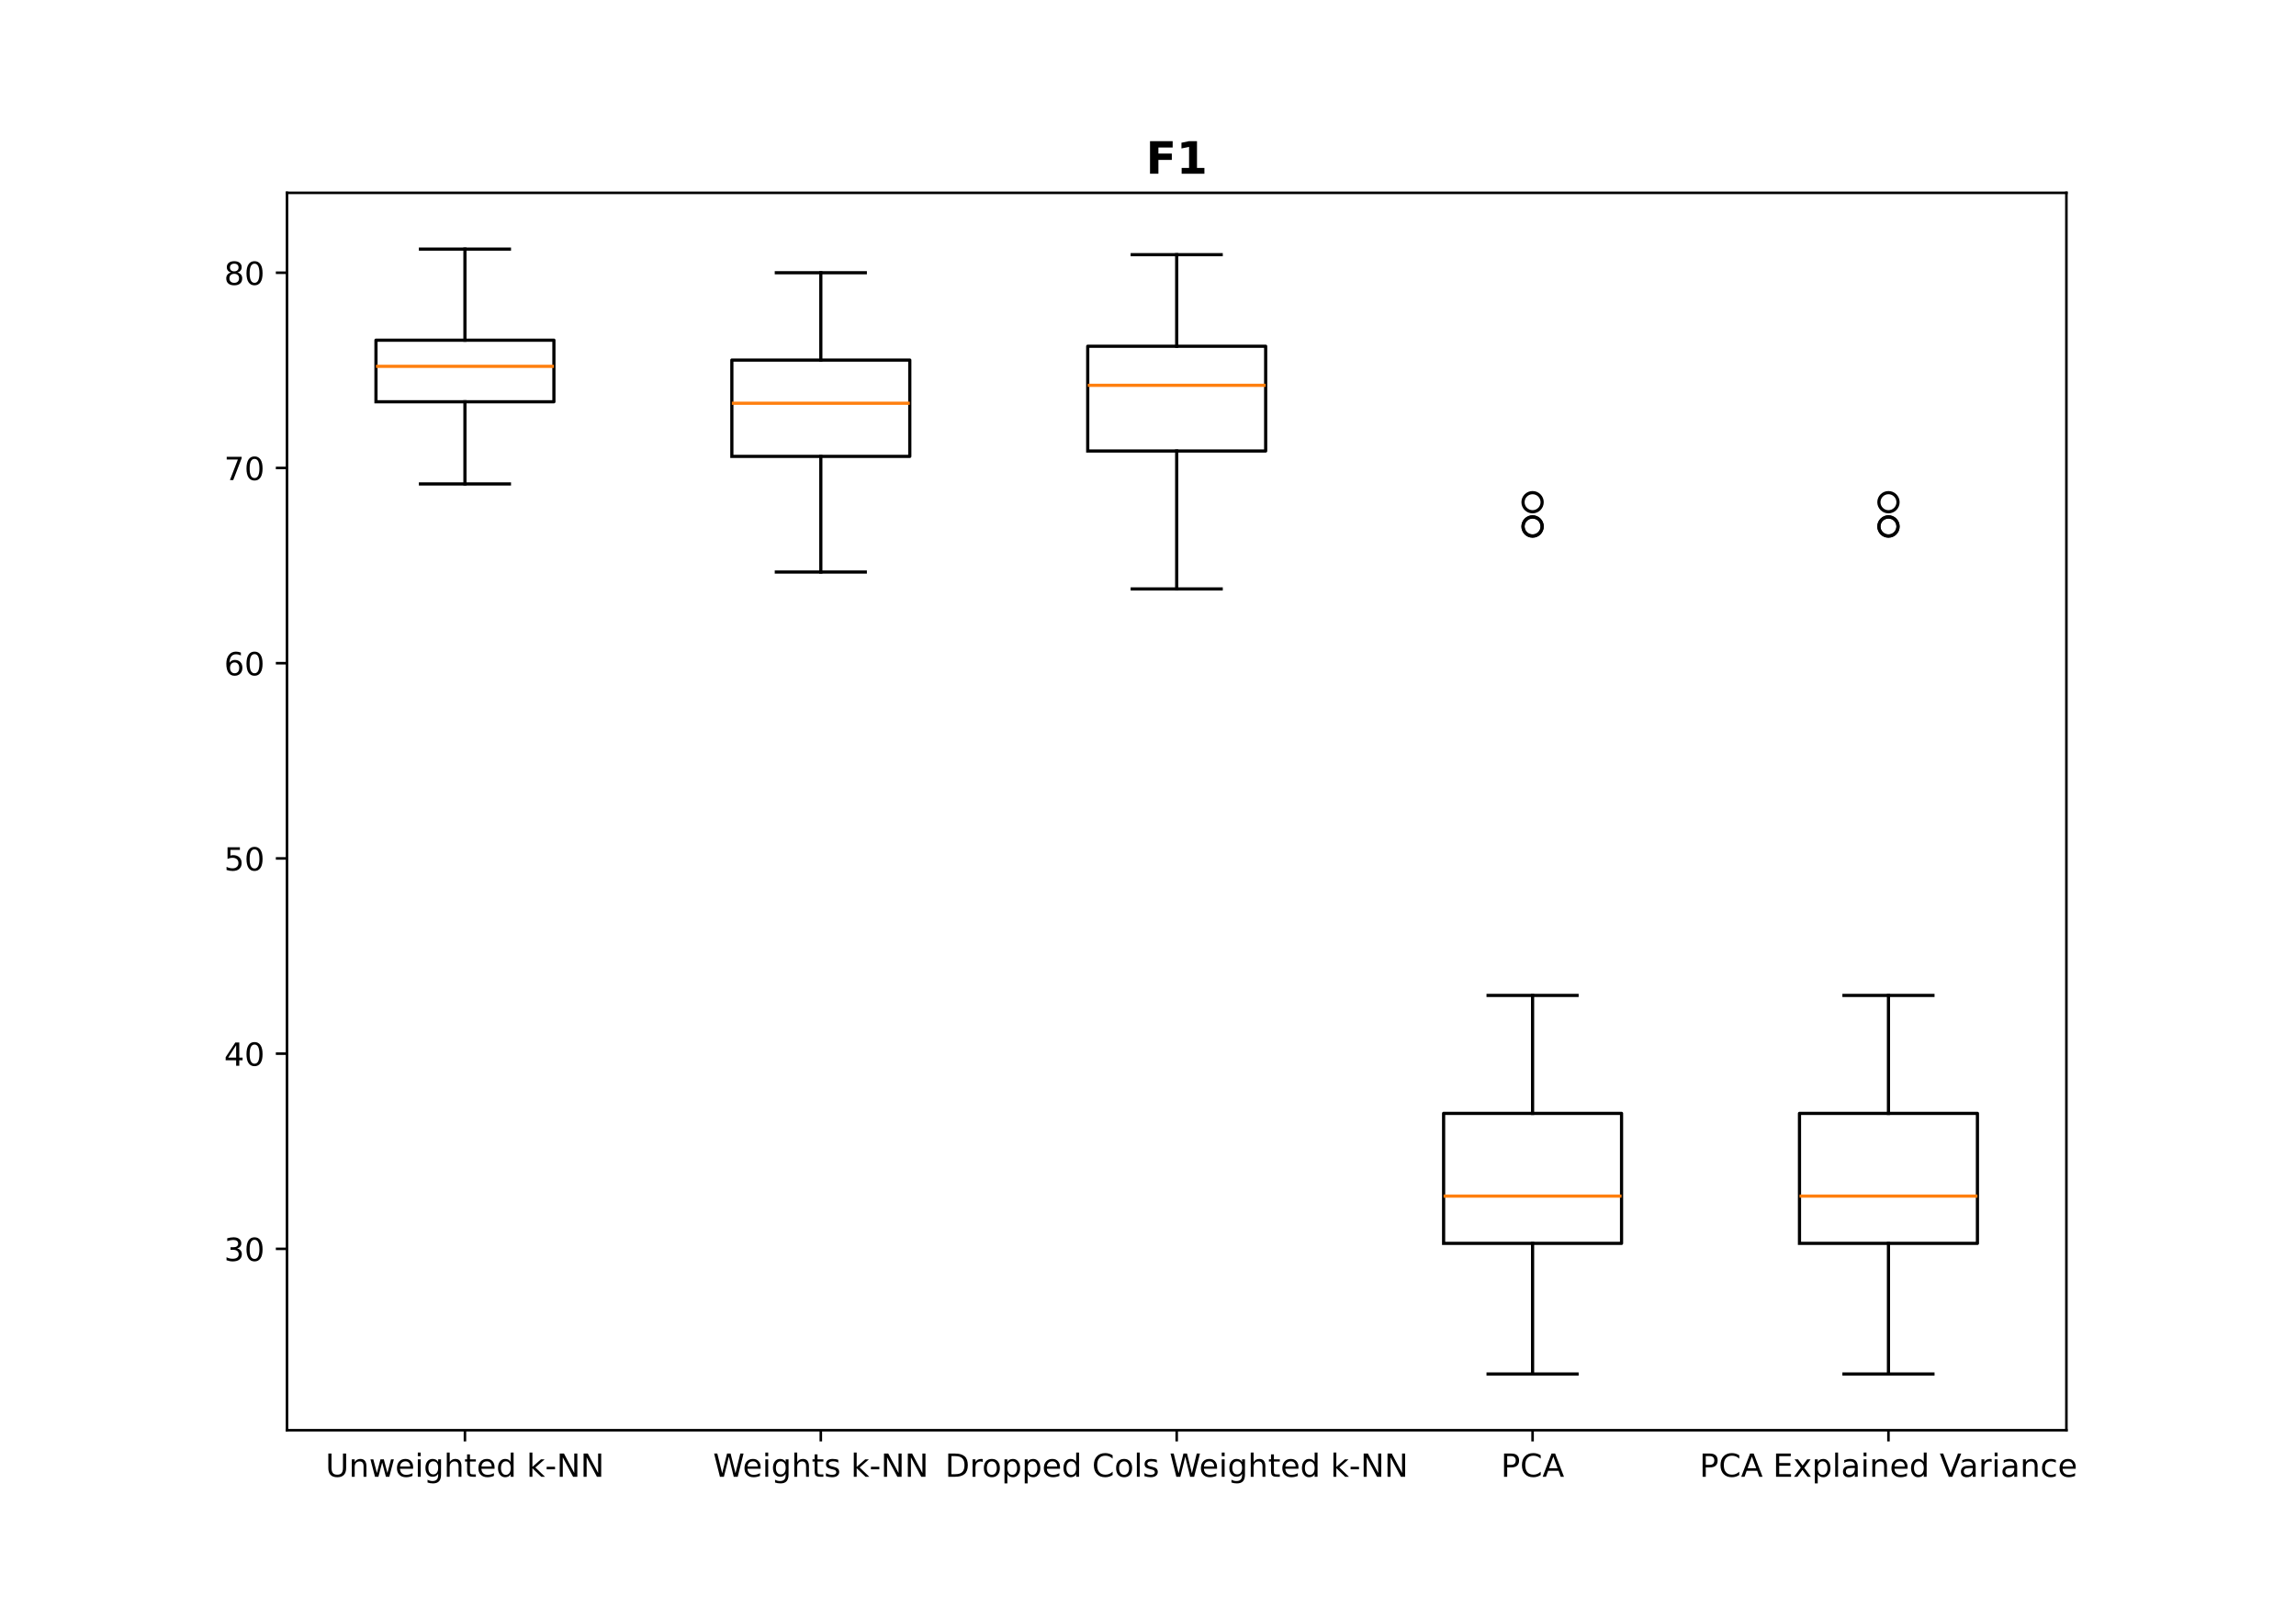
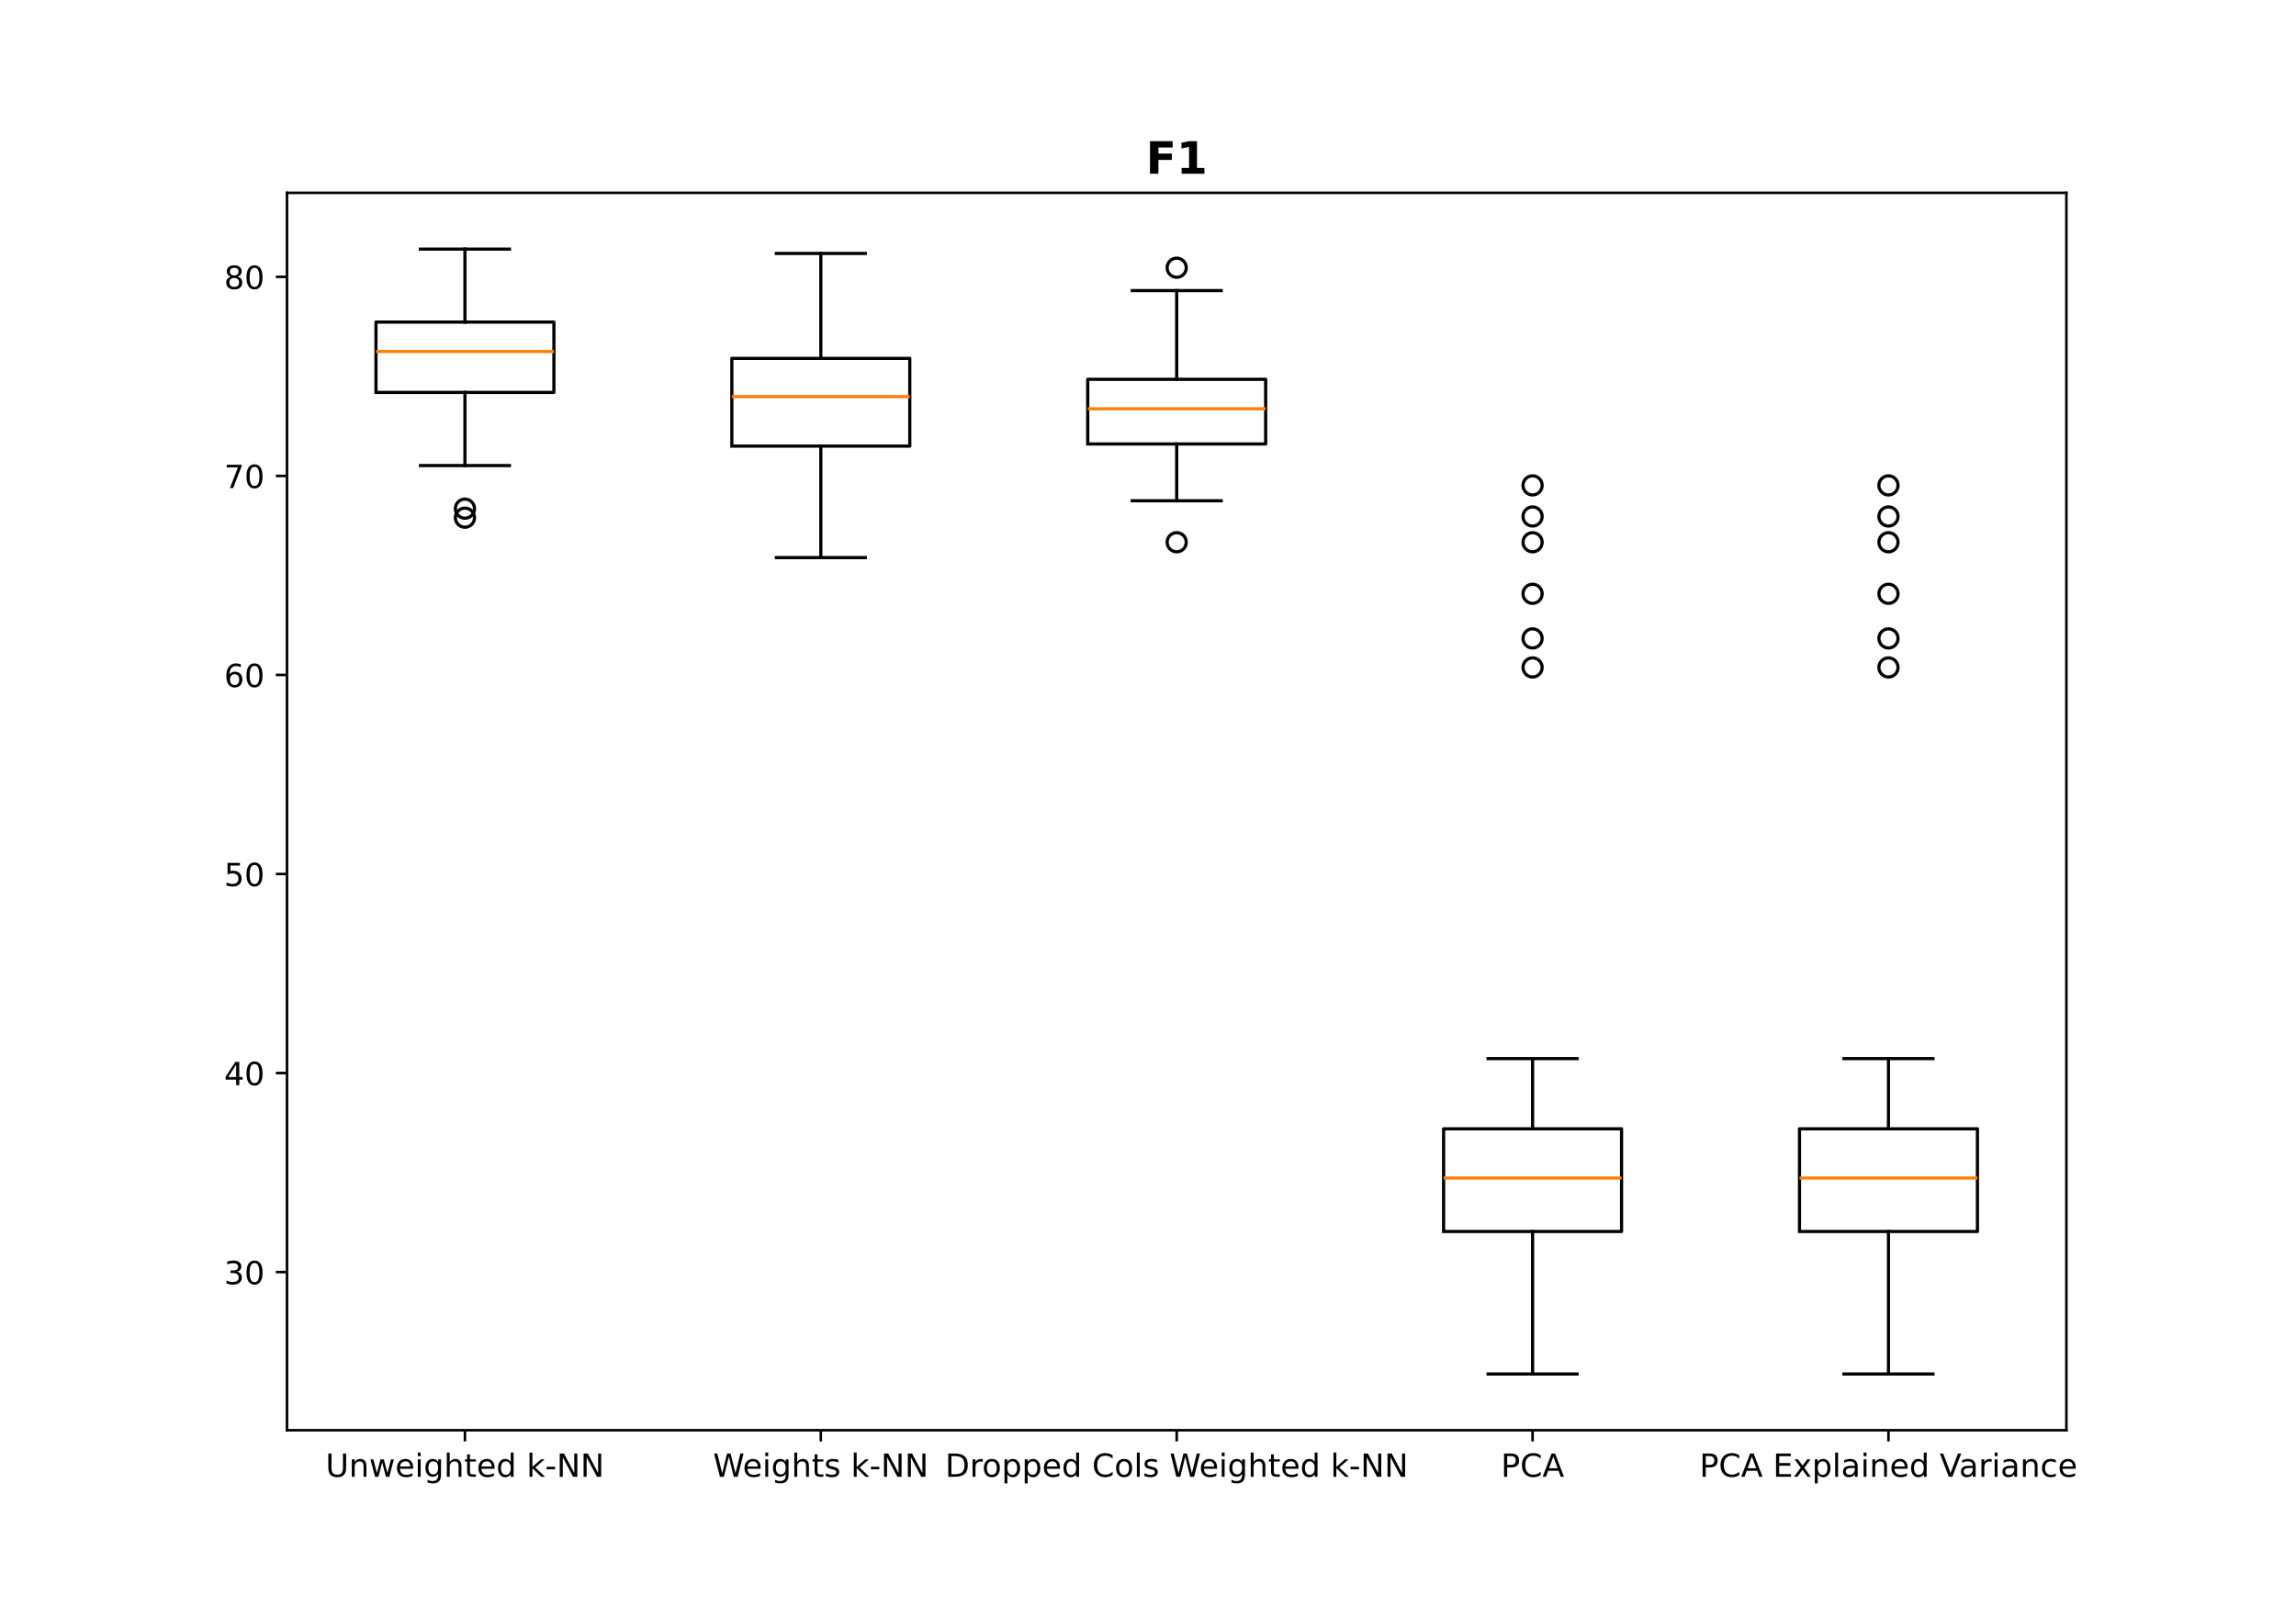
<svg xmlns="http://www.w3.org/2000/svg" xmlns:xlink="http://www.w3.org/1999/xlink" width="720pt" height="504pt" viewBox="0 0 720 504" version="1.1">
  <defs>
    <style type="text/css">*{stroke-linejoin: round; stroke-linecap: butt}</style>
  </defs>
  <g id="figure_1">
    <g id="patch_1">
      <path d="M 0 504  L 720 504  L 720 0  L 0 0  z " style="fill: #ffffff" />
    </g>
    <g id="axes_1">
      <g id="patch_2">
        <path d="M 90 448.56  L 648 448.56  L 648 60.48  L 90 60.48  z " style="fill: #ffffff" />
      </g>
      <g id="matplotlib.axis_1">
        <g id="xtick_1">
          <g id="line2d_1">
            <defs>
-               <path id="ma1938003b8" d="M 0 0  L 0 3.5  " style="stroke: #000000; stroke-width: 0.8" />
+               <path id="m3fe173757d" d="M 0 0  L 0 3.5  " style="stroke: #000000; stroke-width: 0.8" />
            </defs>
            <g>
-               <use xlink:href="#ma1938003b8" x="145.8" y="448.56" style="stroke: #000000; stroke-width: 0.8" />
+               <use xlink:href="#m3fe173757d" x="145.8" y="448.56" style="stroke: #000000; stroke-width: 0.8" />
            </g>
          </g>
          <g id="text_1">
            <g transform="translate(102.0938 463.1584) scale(0.1 -0.1)">
              <defs>
                <path id="DejaVuSans-55" d="M 556 4666  L 1191 4666  L 1191 1831  Q 1191 1081 1462 751  Q 1734 422 2344 422  Q 2950 422 3222 751  Q 3494 1081 3494 1831  L 3494 4666  L 4128 4666  L 4128 1753  Q 4128 841 3676 375  Q 3225 -91 2344 -91  Q 1459 -91 1007 375  Q 556 841 556 1753  L 556 4666  z " transform="scale(0.015625)" />
                <path id="DejaVuSans-6e" d="M 3513 2113  L 3513 0  L 2938 0  L 2938 2094  Q 2938 2591 2744 2837  Q 2550 3084 2163 3084  Q 1697 3084 1428 2787  Q 1159 2491 1159 1978  L 1159 0  L 581 0  L 581 3500  L 1159 3500  L 1159 2956  Q 1366 3272 1645 3428  Q 1925 3584 2291 3584  Q 2894 3584 3203 3211  Q 3513 2838 3513 2113  z " transform="scale(0.015625)" />
                <path id="DejaVuSans-77" d="M 269 3500  L 844 3500  L 1563 769  L 2278 3500  L 2956 3500  L 3675 769  L 4391 3500  L 4966 3500  L 4050 0  L 3372 0  L 2619 2869  L 1863 0  L 1184 0  L 269 3500  z " transform="scale(0.015625)" />
                <path id="DejaVuSans-65" d="M 3597 1894  L 3597 1613  L 953 1613  Q 991 1019 1311 708  Q 1631 397 2203 397  Q 2534 397 2845 478  Q 3156 559 3463 722  L 3463 178  Q 3153 47 2828 -22  Q 2503 -91 2169 -91  Q 1331 -91 842 396  Q 353 884 353 1716  Q 353 2575 817 3079  Q 1281 3584 2069 3584  Q 2775 3584 3186 3129  Q 3597 2675 3597 1894  z M 3022 2063  Q 3016 2534 2758 2815  Q 2500 3097 2075 3097  Q 1594 3097 1305 2825  Q 1016 2553 972 2059  L 3022 2063  z " transform="scale(0.015625)" />
                <path id="DejaVuSans-69" d="M 603 3500  L 1178 3500  L 1178 0  L 603 0  L 603 3500  z M 603 4863  L 1178 4863  L 1178 4134  L 603 4134  L 603 4863  z " transform="scale(0.015625)" />
                <path id="DejaVuSans-67" d="M 2906 1791  Q 2906 2416 2648 2759  Q 2391 3103 1925 3103  Q 1463 3103 1205 2759  Q 947 2416 947 1791  Q 947 1169 1205 825  Q 1463 481 1925 481  Q 2391 481 2648 825  Q 2906 1169 2906 1791  z M 3481 434  Q 3481 -459 3084 -895  Q 2688 -1331 1869 -1331  Q 1566 -1331 1297 -1286  Q 1028 -1241 775 -1147  L 775 -588  Q 1028 -725 1275 -790  Q 1522 -856 1778 -856  Q 2344 -856 2625 -561  Q 2906 -266 2906 331  L 2906 616  Q 2728 306 2450 153  Q 2172 0 1784 0  Q 1141 0 747 490  Q 353 981 353 1791  Q 353 2603 747 3093  Q 1141 3584 1784 3584  Q 2172 3584 2450 3431  Q 2728 3278 2906 2969  L 2906 3500  L 3481 3500  L 3481 434  z " transform="scale(0.015625)" />
                <path id="DejaVuSans-68" d="M 3513 2113  L 3513 0  L 2938 0  L 2938 2094  Q 2938 2591 2744 2837  Q 2550 3084 2163 3084  Q 1697 3084 1428 2787  Q 1159 2491 1159 1978  L 1159 0  L 581 0  L 581 4863  L 1159 4863  L 1159 2956  Q 1366 3272 1645 3428  Q 1925 3584 2291 3584  Q 2894 3584 3203 3211  Q 3513 2838 3513 2113  z " transform="scale(0.015625)" />
                <path id="DejaVuSans-74" d="M 1172 4494  L 1172 3500  L 2356 3500  L 2356 3053  L 1172 3053  L 1172 1153  Q 1172 725 1289 603  Q 1406 481 1766 481  L 2356 481  L 2356 0  L 1766 0  Q 1100 0 847 248  Q 594 497 594 1153  L 594 3053  L 172 3053  L 172 3500  L 594 3500  L 594 4494  L 1172 4494  z " transform="scale(0.015625)" />
                <path id="DejaVuSans-64" d="M 2906 2969  L 2906 4863  L 3481 4863  L 3481 0  L 2906 0  L 2906 525  Q 2725 213 2448 61  Q 2172 -91 1784 -91  Q 1150 -91 751 415  Q 353 922 353 1747  Q 353 2572 751 3078  Q 1150 3584 1784 3584  Q 2172 3584 2448 3432  Q 2725 3281 2906 2969  z M 947 1747  Q 947 1113 1208 752  Q 1469 391 1925 391  Q 2381 391 2643 752  Q 2906 1113 2906 1747  Q 2906 2381 2643 2742  Q 2381 3103 1925 3103  Q 1469 3103 1208 2742  Q 947 2381 947 1747  z " transform="scale(0.015625)" />
                <path id="DejaVuSans-20" transform="scale(0.015625)" />
                <path id="DejaVuSans-6b" d="M 581 4863  L 1159 4863  L 1159 1991  L 2875 3500  L 3609 3500  L 1753 1863  L 3688 0  L 2938 0  L 1159 1709  L 1159 0  L 581 0  L 581 4863  z " transform="scale(0.015625)" />
                <path id="DejaVuSans-2d" d="M 313 2009  L 1997 2009  L 1997 1497  L 313 1497  L 313 2009  z " transform="scale(0.015625)" />
                <path id="DejaVuSans-4e" d="M 628 4666  L 1478 4666  L 3547 763  L 3547 4666  L 4159 4666  L 4159 0  L 3309 0  L 1241 3903  L 1241 0  L 628 0  L 628 4666  z " transform="scale(0.015625)" />
              </defs>
              <use xlink:href="#DejaVuSans-55" />
              <use xlink:href="#DejaVuSans-6e" x="73.193" />
              <use xlink:href="#DejaVuSans-77" x="136.572" />
              <use xlink:href="#DejaVuSans-65" x="218.359" />
              <use xlink:href="#DejaVuSans-69" x="279.883" />
              <use xlink:href="#DejaVuSans-67" x="307.666" />
              <use xlink:href="#DejaVuSans-68" x="371.143" />
              <use xlink:href="#DejaVuSans-74" x="434.521" />
              <use xlink:href="#DejaVuSans-65" x="473.73" />
              <use xlink:href="#DejaVuSans-64" x="535.254" />
              <use xlink:href="#DejaVuSans-20" x="598.73" />
              <use xlink:href="#DejaVuSans-6b" x="630.518" />
              <use xlink:href="#DejaVuSans-2d" x="688.428" />
              <use xlink:href="#DejaVuSans-4e" x="724.512" />
              <use xlink:href="#DejaVuSans-4e" x="799.316" />
            </g>
          </g>
        </g>
        <g id="xtick_2">
          <g id="line2d_2">
            <g>
-               <use xlink:href="#ma1938003b8" x="257.4" y="448.56" style="stroke: #000000; stroke-width: 0.8" />
+               <use xlink:href="#m3fe173757d" x="257.4" y="448.56" style="stroke: #000000; stroke-width: 0.8" />
            </g>
          </g>
          <g id="text_2">
            <g transform="translate(223.607 463.1584) scale(0.1 -0.1)">
              <defs>
                <path id="DejaVuSans-57" d="M 213 4666  L 850 4666  L 1831 722  L 2809 4666  L 3519 4666  L 4500 722  L 5478 4666  L 6119 4666  L 4947 0  L 4153 0  L 3169 4050  L 2175 0  L 1381 0  L 213 4666  z " transform="scale(0.015625)" />
                <path id="DejaVuSans-73" d="M 2834 3397  L 2834 2853  Q 2591 2978 2328 3040  Q 2066 3103 1784 3103  Q 1356 3103 1142 2972  Q 928 2841 928 2578  Q 928 2378 1081 2264  Q 1234 2150 1697 2047  L 1894 2003  Q 2506 1872 2764 1633  Q 3022 1394 3022 966  Q 3022 478 2636 193  Q 2250 -91 1575 -91  Q 1294 -91 989 -36  Q 684 19 347 128  L 347 722  Q 666 556 975 473  Q 1284 391 1588 391  Q 1994 391 2212 530  Q 2431 669 2431 922  Q 2431 1156 2273 1281  Q 2116 1406 1581 1522  L 1381 1569  Q 847 1681 609 1914  Q 372 2147 372 2553  Q 372 3047 722 3315  Q 1072 3584 1716 3584  Q 2034 3584 2315 3537  Q 2597 3491 2834 3397  z " transform="scale(0.015625)" />
              </defs>
              <use xlink:href="#DejaVuSans-57" />
              <use xlink:href="#DejaVuSans-65" x="93.002" />
              <use xlink:href="#DejaVuSans-69" x="154.525" />
              <use xlink:href="#DejaVuSans-67" x="182.309" />
              <use xlink:href="#DejaVuSans-68" x="245.785" />
              <use xlink:href="#DejaVuSans-74" x="309.164" />
              <use xlink:href="#DejaVuSans-73" x="348.373" />
              <use xlink:href="#DejaVuSans-20" x="400.473" />
              <use xlink:href="#DejaVuSans-6b" x="432.26" />
              <use xlink:href="#DejaVuSans-2d" x="490.17" />
              <use xlink:href="#DejaVuSans-4e" x="526.254" />
              <use xlink:href="#DejaVuSans-4e" x="601.059" />
            </g>
          </g>
        </g>
        <g id="xtick_3">
          <g id="line2d_3">
            <g>
-               <use xlink:href="#ma1938003b8" x="369" y="448.56" style="stroke: #000000; stroke-width: 0.8" />
+               <use xlink:href="#m3fe173757d" x="369" y="448.56" style="stroke: #000000; stroke-width: 0.8" />
            </g>
          </g>
          <g id="text_3">
            <g transform="translate(296.3867 463.1584) scale(0.1 -0.1)">
              <defs>
                <path id="DejaVuSans-44" d="M 1259 4147  L 1259 519  L 2022 519  Q 2988 519 3436 956  Q 3884 1394 3884 2338  Q 3884 3275 3436 3711  Q 2988 4147 2022 4147  L 1259 4147  z M 628 4666  L 1925 4666  Q 3281 4666 3915 4102  Q 4550 3538 4550 2338  Q 4550 1131 3912 565  Q 3275 0 1925 0  L 628 0  L 628 4666  z " transform="scale(0.015625)" />
                <path id="DejaVuSans-72" d="M 2631 2963  Q 2534 3019 2420 3045  Q 2306 3072 2169 3072  Q 1681 3072 1420 2755  Q 1159 2438 1159 1844  L 1159 0  L 581 0  L 581 3500  L 1159 3500  L 1159 2956  Q 1341 3275 1631 3429  Q 1922 3584 2338 3584  Q 2397 3584 2469 3576  Q 2541 3569 2628 3553  L 2631 2963  z " transform="scale(0.015625)" />
                <path id="DejaVuSans-6f" d="M 1959 3097  Q 1497 3097 1228 2736  Q 959 2375 959 1747  Q 959 1119 1226 758  Q 1494 397 1959 397  Q 2419 397 2687 759  Q 2956 1122 2956 1747  Q 2956 2369 2687 2733  Q 2419 3097 1959 3097  z M 1959 3584  Q 2709 3584 3137 3096  Q 3566 2609 3566 1747  Q 3566 888 3137 398  Q 2709 -91 1959 -91  Q 1206 -91 779 398  Q 353 888 353 1747  Q 353 2609 779 3096  Q 1206 3584 1959 3584  z " transform="scale(0.015625)" />
                <path id="DejaVuSans-70" d="M 1159 525  L 1159 -1331  L 581 -1331  L 581 3500  L 1159 3500  L 1159 2969  Q 1341 3281 1617 3432  Q 1894 3584 2278 3584  Q 2916 3584 3314 3078  Q 3713 2572 3713 1747  Q 3713 922 3314 415  Q 2916 -91 2278 -91  Q 1894 -91 1617 61  Q 1341 213 1159 525  z M 3116 1747  Q 3116 2381 2855 2742  Q 2594 3103 2138 3103  Q 1681 3103 1420 2742  Q 1159 2381 1159 1747  Q 1159 1113 1420 752  Q 1681 391 2138 391  Q 2594 391 2855 752  Q 3116 1113 3116 1747  z " transform="scale(0.015625)" />
                <path id="DejaVuSans-43" d="M 4122 4306  L 4122 3641  Q 3803 3938 3442 4084  Q 3081 4231 2675 4231  Q 1875 4231 1450 3742  Q 1025 3253 1025 2328  Q 1025 1406 1450 917  Q 1875 428 2675 428  Q 3081 428 3442 575  Q 3803 722 4122 1019  L 4122 359  Q 3791 134 3420 21  Q 3050 -91 2638 -91  Q 1578 -91 968 557  Q 359 1206 359 2328  Q 359 3453 968 4101  Q 1578 4750 2638 4750  Q 3056 4750 3426 4639  Q 3797 4528 4122 4306  z " transform="scale(0.015625)" />
                <path id="DejaVuSans-6c" d="M 603 4863  L 1178 4863  L 1178 0  L 603 0  L 603 4863  z " transform="scale(0.015625)" />
              </defs>
              <use xlink:href="#DejaVuSans-44" />
              <use xlink:href="#DejaVuSans-72" x="77.002" />
              <use xlink:href="#DejaVuSans-6f" x="115.865" />
              <use xlink:href="#DejaVuSans-70" x="177.047" />
              <use xlink:href="#DejaVuSans-70" x="240.523" />
              <use xlink:href="#DejaVuSans-65" x="304" />
              <use xlink:href="#DejaVuSans-64" x="365.523" />
              <use xlink:href="#DejaVuSans-20" x="429" />
              <use xlink:href="#DejaVuSans-43" x="460.787" />
              <use xlink:href="#DejaVuSans-6f" x="530.611" />
              <use xlink:href="#DejaVuSans-6c" x="591.793" />
              <use xlink:href="#DejaVuSans-73" x="619.576" />
              <use xlink:href="#DejaVuSans-20" x="671.676" />
              <use xlink:href="#DejaVuSans-57" x="703.463" />
              <use xlink:href="#DejaVuSans-65" x="796.465" />
              <use xlink:href="#DejaVuSans-69" x="857.988" />
              <use xlink:href="#DejaVuSans-67" x="885.771" />
              <use xlink:href="#DejaVuSans-68" x="949.248" />
              <use xlink:href="#DejaVuSans-74" x="1012.627" />
              <use xlink:href="#DejaVuSans-65" x="1051.836" />
              <use xlink:href="#DejaVuSans-64" x="1113.359" />
              <use xlink:href="#DejaVuSans-20" x="1176.836" />
              <use xlink:href="#DejaVuSans-6b" x="1208.623" />
              <use xlink:href="#DejaVuSans-2d" x="1266.533" />
              <use xlink:href="#DejaVuSans-4e" x="1302.617" />
              <use xlink:href="#DejaVuSans-4e" x="1377.422" />
            </g>
          </g>
        </g>
        <g id="xtick_4">
          <g id="line2d_4">
            <g>
-               <use xlink:href="#ma1938003b8" x="480.6" y="448.56" style="stroke: #000000; stroke-width: 0.8" />
+               <use xlink:href="#m3fe173757d" x="480.6" y="448.56" style="stroke: #000000; stroke-width: 0.8" />
            </g>
          </g>
          <g id="text_4">
            <g transform="translate(470.6734 463.1584) scale(0.1 -0.1)">
              <defs>
                <path id="DejaVuSans-50" d="M 1259 4147  L 1259 2394  L 2053 2394  Q 2494 2394 2734 2622  Q 2975 2850 2975 3272  Q 2975 3691 2734 3919  Q 2494 4147 2053 4147  L 1259 4147  z M 628 4666  L 2053 4666  Q 2838 4666 3239 4311  Q 3641 3956 3641 3272  Q 3641 2581 3239 2228  Q 2838 1875 2053 1875  L 1259 1875  L 1259 0  L 628 0  L 628 4666  z " transform="scale(0.015625)" />
                <path id="DejaVuSans-41" d="M 2188 4044  L 1331 1722  L 3047 1722  L 2188 4044  z M 1831 4666  L 2547 4666  L 4325 0  L 3669 0  L 3244 1197  L 1141 1197  L 716 0  L 50 0  L 1831 4666  z " transform="scale(0.015625)" />
              </defs>
              <use xlink:href="#DejaVuSans-50" />
              <use xlink:href="#DejaVuSans-43" x="60.303" />
              <use xlink:href="#DejaVuSans-41" x="130.127" />
            </g>
          </g>
        </g>
        <g id="xtick_5">
          <g id="line2d_5">
            <g>
-               <use xlink:href="#ma1938003b8" x="592.2" y="448.56" style="stroke: #000000; stroke-width: 0.8" />
+               <use xlink:href="#m3fe173757d" x="592.2" y="448.56" style="stroke: #000000; stroke-width: 0.8" />
            </g>
          </g>
          <g id="text_5">
            <g transform="translate(532.9406 463.1584) scale(0.1 -0.1)">
              <defs>
                <path id="DejaVuSans-45" d="M 628 4666  L 3578 4666  L 3578 4134  L 1259 4134  L 1259 2753  L 3481 2753  L 3481 2222  L 1259 2222  L 1259 531  L 3634 531  L 3634 0  L 628 0  L 628 4666  z " transform="scale(0.015625)" />
                <path id="DejaVuSans-78" d="M 3513 3500  L 2247 1797  L 3578 0  L 2900 0  L 1881 1375  L 863 0  L 184 0  L 1544 1831  L 300 3500  L 978 3500  L 1906 2253  L 2834 3500  L 3513 3500  z " transform="scale(0.015625)" />
                <path id="DejaVuSans-61" d="M 2194 1759  Q 1497 1759 1228 1600  Q 959 1441 959 1056  Q 959 750 1161 570  Q 1363 391 1709 391  Q 2188 391 2477 730  Q 2766 1069 2766 1631  L 2766 1759  L 2194 1759  z M 3341 1997  L 3341 0  L 2766 0  L 2766 531  Q 2569 213 2275 61  Q 1981 -91 1556 -91  Q 1019 -91 701 211  Q 384 513 384 1019  Q 384 1609 779 1909  Q 1175 2209 1959 2209  L 2766 2209  L 2766 2266  Q 2766 2663 2505 2880  Q 2244 3097 1772 3097  Q 1472 3097 1187 3025  Q 903 2953 641 2809  L 641 3341  Q 956 3463 1253 3523  Q 1550 3584 1831 3584  Q 2591 3584 2966 3190  Q 3341 2797 3341 1997  z " transform="scale(0.015625)" />
                <path id="DejaVuSans-56" d="M 1831 0  L 50 4666  L 709 4666  L 2188 738  L 3669 4666  L 4325 4666  L 2547 0  L 1831 0  z " transform="scale(0.015625)" />
                <path id="DejaVuSans-63" d="M 3122 3366  L 3122 2828  Q 2878 2963 2633 3030  Q 2388 3097 2138 3097  Q 1578 3097 1268 2742  Q 959 2388 959 1747  Q 959 1106 1268 751  Q 1578 397 2138 397  Q 2388 397 2633 464  Q 2878 531 3122 666  L 3122 134  Q 2881 22 2623 -34  Q 2366 -91 2075 -91  Q 1284 -91 818 406  Q 353 903 353 1747  Q 353 2603 823 3093  Q 1294 3584 2113 3584  Q 2378 3584 2631 3529  Q 2884 3475 3122 3366  z " transform="scale(0.015625)" />
              </defs>
              <use xlink:href="#DejaVuSans-50" />
              <use xlink:href="#DejaVuSans-43" x="60.303" />
              <use xlink:href="#DejaVuSans-41" x="130.127" />
              <use xlink:href="#DejaVuSans-20" x="198.535" />
              <use xlink:href="#DejaVuSans-45" x="230.322" />
              <use xlink:href="#DejaVuSans-78" x="293.506" />
              <use xlink:href="#DejaVuSans-70" x="352.686" />
              <use xlink:href="#DejaVuSans-6c" x="416.162" />
              <use xlink:href="#DejaVuSans-61" x="443.945" />
              <use xlink:href="#DejaVuSans-69" x="505.225" />
              <use xlink:href="#DejaVuSans-6e" x="533.008" />
              <use xlink:href="#DejaVuSans-65" x="596.387" />
              <use xlink:href="#DejaVuSans-64" x="657.91" />
              <use xlink:href="#DejaVuSans-20" x="721.387" />
              <use xlink:href="#DejaVuSans-56" x="753.174" />
              <use xlink:href="#DejaVuSans-61" x="813.832" />
              <use xlink:href="#DejaVuSans-72" x="875.111" />
              <use xlink:href="#DejaVuSans-69" x="916.225" />
              <use xlink:href="#DejaVuSans-61" x="944.008" />
              <use xlink:href="#DejaVuSans-6e" x="1005.287" />
              <use xlink:href="#DejaVuSans-63" x="1068.666" />
              <use xlink:href="#DejaVuSans-65" x="1123.646" />
            </g>
          </g>
        </g>
      </g>
      <g id="matplotlib.axis_2">
        <g id="ytick_1">
          <g id="line2d_6">
            <defs>
-               <path id="m7c86266d1c" d="M 0 0  L -3.5 0  " style="stroke: #000000; stroke-width: 0.8" />
+               <path id="m2dc723ed87" d="M 0 0  L -3.5 0  " style="stroke: #000000; stroke-width: 0.8" />
            </defs>
            <g>
-               <use xlink:href="#m7c86266d1c" x="90" y="391.672" style="stroke: #000000; stroke-width: 0.8" />
+               <use xlink:href="#m2dc723ed87" x="90" y="398.96" style="stroke: #000000; stroke-width: 0.8" />
            </g>
          </g>
          <g id="text_6">
-             <g transform="translate(70.275 395.4716) scale(0.1 -0.1)">
+             <g transform="translate(70.275 402.7595) scale(0.1 -0.1)">
              <defs>
                <path id="DejaVuSans-33" d="M 2597 2516  Q 3050 2419 3304 2112  Q 3559 1806 3559 1356  Q 3559 666 3084 287  Q 2609 -91 1734 -91  Q 1441 -91 1130 -33  Q 819 25 488 141  L 488 750  Q 750 597 1062 519  Q 1375 441 1716 441  Q 2309 441 2620 675  Q 2931 909 2931 1356  Q 2931 1769 2642 2001  Q 2353 2234 1838 2234  L 1294 2234  L 1294 2753  L 1863 2753  Q 2328 2753 2575 2939  Q 2822 3125 2822 3475  Q 2822 3834 2567 4026  Q 2313 4219 1838 4219  Q 1578 4219 1281 4162  Q 984 4106 628 3988  L 628 4550  Q 988 4650 1302 4700  Q 1616 4750 1894 4750  Q 2613 4750 3031 4423  Q 3450 4097 3450 3541  Q 3450 3153 3228 2886  Q 3006 2619 2597 2516  z " transform="scale(0.015625)" />
                <path id="DejaVuSans-30" d="M 2034 4250  Q 1547 4250 1301 3770  Q 1056 3291 1056 2328  Q 1056 1369 1301 889  Q 1547 409 2034 409  Q 2525 409 2770 889  Q 3016 1369 3016 2328  Q 3016 3291 2770 3770  Q 2525 4250 2034 4250  z M 2034 4750  Q 2819 4750 3233 4129  Q 3647 3509 3647 2328  Q 3647 1150 3233 529  Q 2819 -91 2034 -91  Q 1250 -91 836 529  Q 422 1150 422 2328  Q 422 3509 836 4129  Q 1250 4750 2034 4750  z " transform="scale(0.015625)" />
              </defs>
              <use xlink:href="#DejaVuSans-33" />
              <use xlink:href="#DejaVuSans-30" x="63.623" />
            </g>
          </g>
        </g>
        <g id="ytick_2">
          <g id="line2d_7">
            <g>
-               <use xlink:href="#m7c86266d1c" x="90" y="330.446" style="stroke: #000000; stroke-width: 0.8" />
+               <use xlink:href="#m2dc723ed87" x="90" y="336.534" style="stroke: #000000; stroke-width: 0.8" />
            </g>
          </g>
          <g id="text_7">
-             <g transform="translate(70.275 334.2454) scale(0.1 -0.1)">
+             <g transform="translate(70.275 340.3336) scale(0.1 -0.1)">
              <defs>
                <path id="DejaVuSans-34" d="M 2419 4116  L 825 1625  L 2419 1625  L 2419 4116  z M 2253 4666  L 3047 4666  L 3047 1625  L 3713 1625  L 3713 1100  L 3047 1100  L 3047 0  L 2419 0  L 2419 1100  L 313 1100  L 313 1709  L 2253 4666  z " transform="scale(0.015625)" />
              </defs>
              <use xlink:href="#DejaVuSans-34" />
              <use xlink:href="#DejaVuSans-30" x="63.623" />
            </g>
          </g>
        </g>
        <g id="ytick_3">
          <g id="line2d_8">
            <g>
-               <use xlink:href="#m7c86266d1c" x="90" y="269.22" style="stroke: #000000; stroke-width: 0.8" />
+               <use xlink:href="#m2dc723ed87" x="90" y="274.108" style="stroke: #000000; stroke-width: 0.8" />
            </g>
          </g>
          <g id="text_8">
-             <g transform="translate(70.275 273.0192) scale(0.1 -0.1)">
+             <g transform="translate(70.275 277.9076) scale(0.1 -0.1)">
              <defs>
                <path id="DejaVuSans-35" d="M 691 4666  L 3169 4666  L 3169 4134  L 1269 4134  L 1269 2991  Q 1406 3038 1543 3061  Q 1681 3084 1819 3084  Q 2600 3084 3056 2656  Q 3513 2228 3513 1497  Q 3513 744 3044 326  Q 2575 -91 1722 -91  Q 1428 -91 1123 -41  Q 819 9 494 109  L 494 744  Q 775 591 1075 516  Q 1375 441 1709 441  Q 2250 441 2565 725  Q 2881 1009 2881 1497  Q 2881 1984 2565 2268  Q 2250 2553 1709 2553  Q 1456 2553 1204 2497  Q 953 2441 691 2322  L 691 4666  z " transform="scale(0.015625)" />
              </defs>
              <use xlink:href="#DejaVuSans-35" />
              <use xlink:href="#DejaVuSans-30" x="63.623" />
            </g>
          </g>
        </g>
        <g id="ytick_4">
          <g id="line2d_9">
            <g>
-               <use xlink:href="#m7c86266d1c" x="90" y="207.994" style="stroke: #000000; stroke-width: 0.8" />
+               <use xlink:href="#m2dc723ed87" x="90" y="211.682" style="stroke: #000000; stroke-width: 0.8" />
            </g>
          </g>
          <g id="text_9">
-             <g transform="translate(70.275 211.793) scale(0.1 -0.1)">
+             <g transform="translate(70.275 215.4817) scale(0.1 -0.1)">
              <defs>
                <path id="DejaVuSans-36" d="M 2113 2584  Q 1688 2584 1439 2293  Q 1191 2003 1191 1497  Q 1191 994 1439 701  Q 1688 409 2113 409  Q 2538 409 2786 701  Q 3034 994 3034 1497  Q 3034 2003 2786 2293  Q 2538 2584 2113 2584  z M 3366 4563  L 3366 3988  Q 3128 4100 2886 4159  Q 2644 4219 2406 4219  Q 1781 4219 1451 3797  Q 1122 3375 1075 2522  Q 1259 2794 1537 2939  Q 1816 3084 2150 3084  Q 2853 3084 3261 2657  Q 3669 2231 3669 1497  Q 3669 778 3244 343  Q 2819 -91 2113 -91  Q 1303 -91 875 529  Q 447 1150 447 2328  Q 447 3434 972 4092  Q 1497 4750 2381 4750  Q 2619 4750 2861 4703  Q 3103 4656 3366 4563  z " transform="scale(0.015625)" />
              </defs>
              <use xlink:href="#DejaVuSans-36" />
              <use xlink:href="#DejaVuSans-30" x="63.623" />
            </g>
          </g>
        </g>
        <g id="ytick_5">
          <g id="line2d_10">
            <g>
-               <use xlink:href="#m7c86266d1c" x="90" y="146.768" style="stroke: #000000; stroke-width: 0.8" />
+               <use xlink:href="#m2dc723ed87" x="90" y="149.257" style="stroke: #000000; stroke-width: 0.8" />
            </g>
          </g>
          <g id="text_10">
-             <g transform="translate(70.275 150.5668) scale(0.1 -0.1)">
+             <g transform="translate(70.275 153.0558) scale(0.1 -0.1)">
              <defs>
                <path id="DejaVuSans-37" d="M 525 4666  L 3525 4666  L 3525 4397  L 1831 0  L 1172 0  L 2766 4134  L 525 4134  L 525 4666  z " transform="scale(0.015625)" />
              </defs>
              <use xlink:href="#DejaVuSans-37" />
              <use xlink:href="#DejaVuSans-30" x="63.623" />
            </g>
          </g>
        </g>
        <g id="ytick_6">
          <g id="line2d_11">
            <g>
-               <use xlink:href="#m7c86266d1c" x="90" y="85.541" style="stroke: #000000; stroke-width: 0.8" />
+               <use xlink:href="#m2dc723ed87" x="90" y="86.831" style="stroke: #000000; stroke-width: 0.8" />
            </g>
          </g>
          <g id="text_11">
-             <g transform="translate(70.275 89.34058) scale(0.1 -0.1)">
+             <g transform="translate(70.275 90.62981) scale(0.1 -0.1)">
              <defs>
                <path id="DejaVuSans-38" d="M 2034 2216  Q 1584 2216 1326 1975  Q 1069 1734 1069 1313  Q 1069 891 1326 650  Q 1584 409 2034 409  Q 2484 409 2743 651  Q 3003 894 3003 1313  Q 3003 1734 2745 1975  Q 2488 2216 2034 2216  z M 1403 2484  Q 997 2584 770 2862  Q 544 3141 544 3541  Q 544 4100 942 4425  Q 1341 4750 2034 4750  Q 2731 4750 3128 4425  Q 3525 4100 3525 3541  Q 3525 3141 3298 2862  Q 3072 2584 2669 2484  Q 3125 2378 3379 2068  Q 3634 1759 3634 1313  Q 3634 634 3220 271  Q 2806 -91 2034 -91  Q 1263 -91 848 271  Q 434 634 434 1313  Q 434 1759 690 2068  Q 947 2378 1403 2484  z M 1172 3481  Q 1172 3119 1398 2916  Q 1625 2713 2034 2713  Q 2441 2713 2670 2916  Q 2900 3119 2900 3481  Q 2900 3844 2670 4047  Q 2441 4250 2034 4250  Q 1625 4250 1398 4047  Q 1172 3844 1172 3481  z " transform="scale(0.015625)" />
              </defs>
              <use xlink:href="#DejaVuSans-38" />
              <use xlink:href="#DejaVuSans-30" x="63.623" />
            </g>
          </g>
        </g>
      </g>
      <g id="line2d_12">
-         <path d="M 117.9 126.005  L 173.7 126.005  L 173.7 106.688  L 117.9 106.688  L 117.9 126.005  " clip-path="url(#p4080333d74)" style="fill: none; stroke: #000000; stroke-linecap: square" />
+         <path d="M 117.9 123.071  L 173.7 123.071  L 173.7 101.018  L 117.9 101.018  L 117.9 123.071  " clip-path="url(#p50a5ec7b41)" style="fill: none; stroke: #000000; stroke-linecap: square" />
      </g>
      <g id="line2d_13">
-         <path d="M 145.8 126.005  L 145.8 151.773  " clip-path="url(#p4080333d74)" style="fill: none; stroke: #000000; stroke-linecap: square" />
+         <path d="M 145.8 123.071  L 145.8 146.009  " clip-path="url(#p50a5ec7b41)" style="fill: none; stroke: #000000; stroke-linecap: square" />
      </g>
      <g id="line2d_14">
-         <path d="M 145.8 106.688  L 145.8 78.12  " clip-path="url(#p4080333d74)" style="fill: none; stroke: #000000; stroke-linecap: square" />
+         <path d="M 145.8 101.018  L 145.8 78.12  " clip-path="url(#p50a5ec7b41)" style="fill: none; stroke: #000000; stroke-linecap: square" />
      </g>
      <g id="line2d_15">
-         <path d="M 131.85 151.773  L 159.75 151.773  " clip-path="url(#p4080333d74)" style="fill: none; stroke: #000000; stroke-linecap: square" />
+         <path d="M 131.85 146.009  L 159.75 146.009  " clip-path="url(#p50a5ec7b41)" style="fill: none; stroke: #000000; stroke-linecap: square" />
      </g>
      <g id="line2d_16">
-         <path d="M 131.85 78.12  L 159.75 78.12  " clip-path="url(#p4080333d74)" style="fill: none; stroke: #000000; stroke-linecap: square" />
-       </g>
-       <g id="line2d_17" />
+         <path d="M 131.85 78.12  L 159.75 78.12  " clip-path="url(#p50a5ec7b41)" style="fill: none; stroke: #000000; stroke-linecap: square" />
+       </g>
+       <g id="line2d_17">
+         <defs>
+           <path id="m2e51e0c57f" d="M 0 3  C 0.796 3 1.559 2.684 2.121 2.121  C 2.684 1.559 3 0.796 3 0  C 3 -0.796 2.684 -1.559 2.121 -2.121  C 1.559 -2.684 0.796 -3 0 -3  C -0.796 -3 -1.559 -2.684 -2.121 -2.121  C -2.684 -1.559 -3 -0.796 -3 0  C -3 0.796 -2.684 1.559 -2.121 2.121  C -1.559 2.684 -0.796 3 0 3  z " style="stroke: #000000" />
+         </defs>
+         <g clip-path="url(#p50a5ec7b41)">
+           <use xlink:href="#m2e51e0c57f" x="145.8" y="159.529" style="fill-opacity: 0; stroke: #000000" />
+           <use xlink:href="#m2e51e0c57f" x="145.8" y="162.358" style="fill-opacity: 0; stroke: #000000" />
+         </g>
+       </g>
      <g id="line2d_18">
-         <path d="M 229.5 143.135  L 285.3 143.135  L 285.3 112.925  L 229.5 112.925  L 229.5 143.135  " clip-path="url(#p4080333d74)" style="fill: none; stroke: #000000; stroke-linecap: square" />
+         <path d="M 229.5 139.918  L 285.3 139.918  L 285.3 112.403  L 229.5 112.403  L 229.5 139.918  " clip-path="url(#p50a5ec7b41)" style="fill: none; stroke: #000000; stroke-linecap: square" />
      </g>
      <g id="line2d_19">
-         <path d="M 257.4 143.135  L 257.4 179.397  " clip-path="url(#p4080333d74)" style="fill: none; stroke: #000000; stroke-linecap: square" />
+         <path d="M 257.4 139.918  L 257.4 174.876  " clip-path="url(#p50a5ec7b41)" style="fill: none; stroke: #000000; stroke-linecap: square" />
      </g>
      <g id="line2d_20">
-         <path d="M 257.4 112.925  L 257.4 85.541  " clip-path="url(#p4080333d74)" style="fill: none; stroke: #000000; stroke-linecap: square" />
+         <path d="M 257.4 112.403  L 257.4 79.486  " clip-path="url(#p50a5ec7b41)" style="fill: none; stroke: #000000; stroke-linecap: square" />
      </g>
      <g id="line2d_21">
-         <path d="M 243.45 179.397  L 271.35 179.397  " clip-path="url(#p4080333d74)" style="fill: none; stroke: #000000; stroke-linecap: square" />
+         <path d="M 243.45 174.876  L 271.35 174.876  " clip-path="url(#p50a5ec7b41)" style="fill: none; stroke: #000000; stroke-linecap: square" />
      </g>
      <g id="line2d_22">
-         <path d="M 243.45 85.541  L 271.35 85.541  " clip-path="url(#p4080333d74)" style="fill: none; stroke: #000000; stroke-linecap: square" />
+         <path d="M 243.45 79.486  L 271.35 79.486  " clip-path="url(#p50a5ec7b41)" style="fill: none; stroke: #000000; stroke-linecap: square" />
      </g>
      <g id="line2d_23" />
      <g id="line2d_24">
-         <path d="M 341.1 141.449  L 396.9 141.449  L 396.9 108.592  L 341.1 108.592  L 341.1 141.449  " clip-path="url(#p4080333d74)" style="fill: none; stroke: #000000; stroke-linecap: square" />
+         <path d="M 341.1 139.238  L 396.9 139.238  L 396.9 118.956  L 341.1 118.956  L 341.1 139.238  " clip-path="url(#p50a5ec7b41)" style="fill: none; stroke: #000000; stroke-linecap: square" />
      </g>
      <g id="line2d_25">
-         <path d="M 369 141.449  L 369 184.705  " clip-path="url(#p4080333d74)" style="fill: none; stroke: #000000; stroke-linecap: square" />
+         <path d="M 369 139.238  L 369 157.06  " clip-path="url(#p50a5ec7b41)" style="fill: none; stroke: #000000; stroke-linecap: square" />
      </g>
      <g id="line2d_26">
-         <path d="M 369 108.592  L 369 79.879  " clip-path="url(#p4080333d74)" style="fill: none; stroke: #000000; stroke-linecap: square" />
+         <path d="M 369 118.956  L 369 91.136  " clip-path="url(#p50a5ec7b41)" style="fill: none; stroke: #000000; stroke-linecap: square" />
      </g>
      <g id="line2d_27">
-         <path d="M 355.05 184.705  L 382.95 184.705  " clip-path="url(#p4080333d74)" style="fill: none; stroke: #000000; stroke-linecap: square" />
+         <path d="M 355.05 157.06  L 382.95 157.06  " clip-path="url(#p50a5ec7b41)" style="fill: none; stroke: #000000; stroke-linecap: square" />
      </g>
      <g id="line2d_28">
-         <path d="M 355.05 79.879  L 382.95 79.879  " clip-path="url(#p4080333d74)" style="fill: none; stroke: #000000; stroke-linecap: square" />
-       </g>
-       <g id="line2d_29" />
+         <path d="M 355.05 91.136  L 382.95 91.136  " clip-path="url(#p50a5ec7b41)" style="fill: none; stroke: #000000; stroke-linecap: square" />
+       </g>
+       <g id="line2d_29">
+         <g clip-path="url(#p50a5ec7b41)">
+           <use xlink:href="#m2e51e0c57f" x="369" y="170.065" style="fill-opacity: 0; stroke: #000000" />
+           <use xlink:href="#m2e51e0c57f" x="369" y="83.96" style="fill-opacity: 0; stroke: #000000" />
+         </g>
+       </g>
      <g id="line2d_30">
-         <path d="M 452.7 389.956  L 508.5 389.956  L 508.5 349.187  L 452.7 349.187  L 452.7 389.956  " clip-path="url(#p4080333d74)" style="fill: none; stroke: #000000; stroke-linecap: square" />
+         <path d="M 452.7 386.233  L 508.5 386.233  L 508.5 354.02  L 452.7 354.02  L 452.7 386.233  " clip-path="url(#p50a5ec7b41)" style="fill: none; stroke: #000000; stroke-linecap: square" />
      </g>
      <g id="line2d_31">
-         <path d="M 480.6 389.956  L 480.6 430.92  " clip-path="url(#p4080333d74)" style="fill: none; stroke: #000000; stroke-linecap: square" />
+         <path d="M 480.6 386.233  L 480.6 430.92  " clip-path="url(#p50a5ec7b41)" style="fill: none; stroke: #000000; stroke-linecap: square" />
      </g>
      <g id="line2d_32">
-         <path d="M 480.6 349.187  L 480.6 312.186  " clip-path="url(#p4080333d74)" style="fill: none; stroke: #000000; stroke-linecap: square" />
+         <path d="M 480.6 354.02  L 480.6 332.015  " clip-path="url(#p50a5ec7b41)" style="fill: none; stroke: #000000; stroke-linecap: square" />
      </g>
      <g id="line2d_33">
-         <path d="M 466.65 430.92  L 494.55 430.92  " clip-path="url(#p4080333d74)" style="fill: none; stroke: #000000; stroke-linecap: square" />
+         <path d="M 466.65 430.92  L 494.55 430.92  " clip-path="url(#p50a5ec7b41)" style="fill: none; stroke: #000000; stroke-linecap: square" />
      </g>
      <g id="line2d_34">
-         <path d="M 466.65 312.186  L 494.55 312.186  " clip-path="url(#p4080333d74)" style="fill: none; stroke: #000000; stroke-linecap: square" />
+         <path d="M 466.65 332.015  L 494.55 332.015  " clip-path="url(#p50a5ec7b41)" style="fill: none; stroke: #000000; stroke-linecap: square" />
      </g>
      <g id="line2d_35">
-         <defs>
-           <path id="mb6158a0998" d="M 0 3  C 0.796 3 1.559 2.684 2.121 2.121  C 2.684 1.559 3 0.796 3 0  C 3 -0.796 2.684 -1.559 2.121 -2.121  C 1.559 -2.684 0.796 -3 0 -3  C -0.796 -3 -1.559 -2.684 -2.121 -2.121  C -2.684 -1.559 -3 -0.796 -3 0  C -3 0.796 -2.684 1.559 -2.121 2.121  C -1.559 2.684 -0.796 3 0 3  z " style="stroke: #000000" />
-         </defs>
-         <g clip-path="url(#p4080333d74)">
-           <use xlink:href="#mb6158a0998" x="480.6" y="165.166" style="fill-opacity: 0; stroke: #000000" />
-           <use xlink:href="#mb6158a0998" x="480.6" y="165.072" style="fill-opacity: 0; stroke: #000000" />
-           <use xlink:href="#mb6158a0998" x="480.6" y="157.504" style="fill-opacity: 0; stroke: #000000" />
+         <g clip-path="url(#p50a5ec7b41)">
+           <use xlink:href="#m2e51e0c57f" x="480.6" y="170.065" style="fill-opacity: 0; stroke: #000000" />
+           <use xlink:href="#m2e51e0c57f" x="480.6" y="200.223" style="fill-opacity: 0; stroke: #000000" />
+           <use xlink:href="#m2e51e0c57f" x="480.6" y="152.229" style="fill-opacity: 0; stroke: #000000" />
+           <use xlink:href="#m2e51e0c57f" x="480.6" y="161.984" style="fill-opacity: 0; stroke: #000000" />
+           <use xlink:href="#m2e51e0c57f" x="480.6" y="209.327" style="fill-opacity: 0; stroke: #000000" />
+           <use xlink:href="#m2e51e0c57f" x="480.6" y="186.227" style="fill-opacity: 0; stroke: #000000" />
        </g>
      </g>
      <g id="line2d_36">
-         <path d="M 564.3 389.956  L 620.1 389.956  L 620.1 349.187  L 564.3 349.187  L 564.3 389.956  " clip-path="url(#p4080333d74)" style="fill: none; stroke: #000000; stroke-linecap: square" />
+         <path d="M 564.3 386.233  L 620.1 386.233  L 620.1 354.02  L 564.3 354.02  L 564.3 386.233  " clip-path="url(#p50a5ec7b41)" style="fill: none; stroke: #000000; stroke-linecap: square" />
      </g>
      <g id="line2d_37">
-         <path d="M 592.2 389.956  L 592.2 430.92  " clip-path="url(#p4080333d74)" style="fill: none; stroke: #000000; stroke-linecap: square" />
+         <path d="M 592.2 386.233  L 592.2 430.92  " clip-path="url(#p50a5ec7b41)" style="fill: none; stroke: #000000; stroke-linecap: square" />
      </g>
      <g id="line2d_38">
-         <path d="M 592.2 349.187  L 592.2 312.186  " clip-path="url(#p4080333d74)" style="fill: none; stroke: #000000; stroke-linecap: square" />
+         <path d="M 592.2 354.02  L 592.2 332.015  " clip-path="url(#p50a5ec7b41)" style="fill: none; stroke: #000000; stroke-linecap: square" />
      </g>
      <g id="line2d_39">
-         <path d="M 578.25 430.92  L 606.15 430.92  " clip-path="url(#p4080333d74)" style="fill: none; stroke: #000000; stroke-linecap: square" />
+         <path d="M 578.25 430.92  L 606.15 430.92  " clip-path="url(#p50a5ec7b41)" style="fill: none; stroke: #000000; stroke-linecap: square" />
      </g>
      <g id="line2d_40">
-         <path d="M 578.25 312.186  L 606.15 312.186  " clip-path="url(#p4080333d74)" style="fill: none; stroke: #000000; stroke-linecap: square" />
+         <path d="M 578.25 332.015  L 606.15 332.015  " clip-path="url(#p50a5ec7b41)" style="fill: none; stroke: #000000; stroke-linecap: square" />
      </g>
      <g id="line2d_41">
-         <g clip-path="url(#p4080333d74)">
-           <use xlink:href="#mb6158a0998" x="592.2" y="165.166" style="fill-opacity: 0; stroke: #000000" />
-           <use xlink:href="#mb6158a0998" x="592.2" y="165.072" style="fill-opacity: 0; stroke: #000000" />
-           <use xlink:href="#mb6158a0998" x="592.2" y="157.504" style="fill-opacity: 0; stroke: #000000" />
+         <g clip-path="url(#p50a5ec7b41)">
+           <use xlink:href="#m2e51e0c57f" x="592.2" y="170.065" style="fill-opacity: 0; stroke: #000000" />
+           <use xlink:href="#m2e51e0c57f" x="592.2" y="200.223" style="fill-opacity: 0; stroke: #000000" />
+           <use xlink:href="#m2e51e0c57f" x="592.2" y="152.229" style="fill-opacity: 0; stroke: #000000" />
+           <use xlink:href="#m2e51e0c57f" x="592.2" y="161.984" style="fill-opacity: 0; stroke: #000000" />
+           <use xlink:href="#m2e51e0c57f" x="592.2" y="209.327" style="fill-opacity: 0; stroke: #000000" />
+           <use xlink:href="#m2e51e0c57f" x="592.2" y="186.227" style="fill-opacity: 0; stroke: #000000" />
        </g>
      </g>
      <g id="line2d_42">
-         <path d="M 117.9 114.9  L 173.7 114.9  " clip-path="url(#p4080333d74)" style="fill: none; stroke: #ff7f0e" />
+         <path d="M 117.9 110.24  L 173.7 110.24  " clip-path="url(#p50a5ec7b41)" style="fill: none; stroke: #ff7f0e" />
      </g>
      <g id="line2d_43">
-         <path d="M 229.5 126.475  L 285.3 126.475  " clip-path="url(#p4080333d74)" style="fill: none; stroke: #ff7f0e" />
+         <path d="M 229.5 124.394  L 285.3 124.394  " clip-path="url(#p50a5ec7b41)" style="fill: none; stroke: #ff7f0e" />
      </g>
      <g id="line2d_44">
-         <path d="M 341.1 120.853  L 396.9 120.853  " clip-path="url(#p4080333d74)" style="fill: none; stroke: #ff7f0e" />
+         <path d="M 341.1 128.202  L 396.9 128.202  " clip-path="url(#p50a5ec7b41)" style="fill: none; stroke: #ff7f0e" />
      </g>
      <g id="line2d_45">
-         <path d="M 452.7 375.133  L 508.5 375.133  " clip-path="url(#p4080333d74)" style="fill: none; stroke: #ff7f0e" />
+         <path d="M 452.7 369.461  L 508.5 369.461  " clip-path="url(#p50a5ec7b41)" style="fill: none; stroke: #ff7f0e" />
      </g>
      <g id="line2d_46">
-         <path d="M 564.3 375.133  L 620.1 375.133  " clip-path="url(#p4080333d74)" style="fill: none; stroke: #ff7f0e" />
+         <path d="M 564.3 369.461  L 620.1 369.461  " clip-path="url(#p50a5ec7b41)" style="fill: none; stroke: #ff7f0e" />
      </g>
      <g id="patch_3">
        <path d="M 90 448.56  L 90 60.48  " style="fill: none; stroke: #000000; stroke-width: 0.8; stroke-linejoin: miter; stroke-linecap: square" />
      </g>
      <g id="patch_4">
        <path d="M 648 448.56  L 648 60.48  " style="fill: none; stroke: #000000; stroke-width: 0.8; stroke-linejoin: miter; stroke-linecap: square" />
      </g>
      <g id="patch_5">
        <path d="M 90 448.56  L 648 448.56  " style="fill: none; stroke: #000000; stroke-width: 0.8; stroke-linejoin: miter; stroke-linecap: square" />
      </g>
      <g id="patch_6">
        <path d="M 90 60.48  L 648 60.48  " style="fill: none; stroke: #000000; stroke-width: 0.8; stroke-linejoin: miter; stroke-linecap: square" />
      </g>
      <g id="text_12">
        <g transform="translate(359.3477 54.48) scale(0.14 -0.14)">
          <defs>
            <path id="DejaVuSans-Bold-46" d="M 588 4666  L 3834 4666  L 3834 3756  L 1791 3756  L 1791 2888  L 3713 2888  L 3713 1978  L 1791 1978  L 1791 0  L 588 0  L 588 4666  z " transform="scale(0.015625)" />
            <path id="DejaVuSans-Bold-31" d="M 750 831  L 1813 831  L 1813 3847  L 722 3622  L 722 4441  L 1806 4666  L 2950 4666  L 2950 831  L 4013 831  L 4013 0  L 750 0  L 750 831  z " transform="scale(0.015625)" />
          </defs>
          <use xlink:href="#DejaVuSans-Bold-46" />
          <use xlink:href="#DejaVuSans-Bold-31" x="68.311" />
        </g>
      </g>
    </g>
  </g>
  <defs>
-     <clipPath id="p4080333d74">
+     <clipPath id="p50a5ec7b41">
      <rect x="90" y="60.48" width="558" height="388.08" />
    </clipPath>
  </defs>
</svg>
